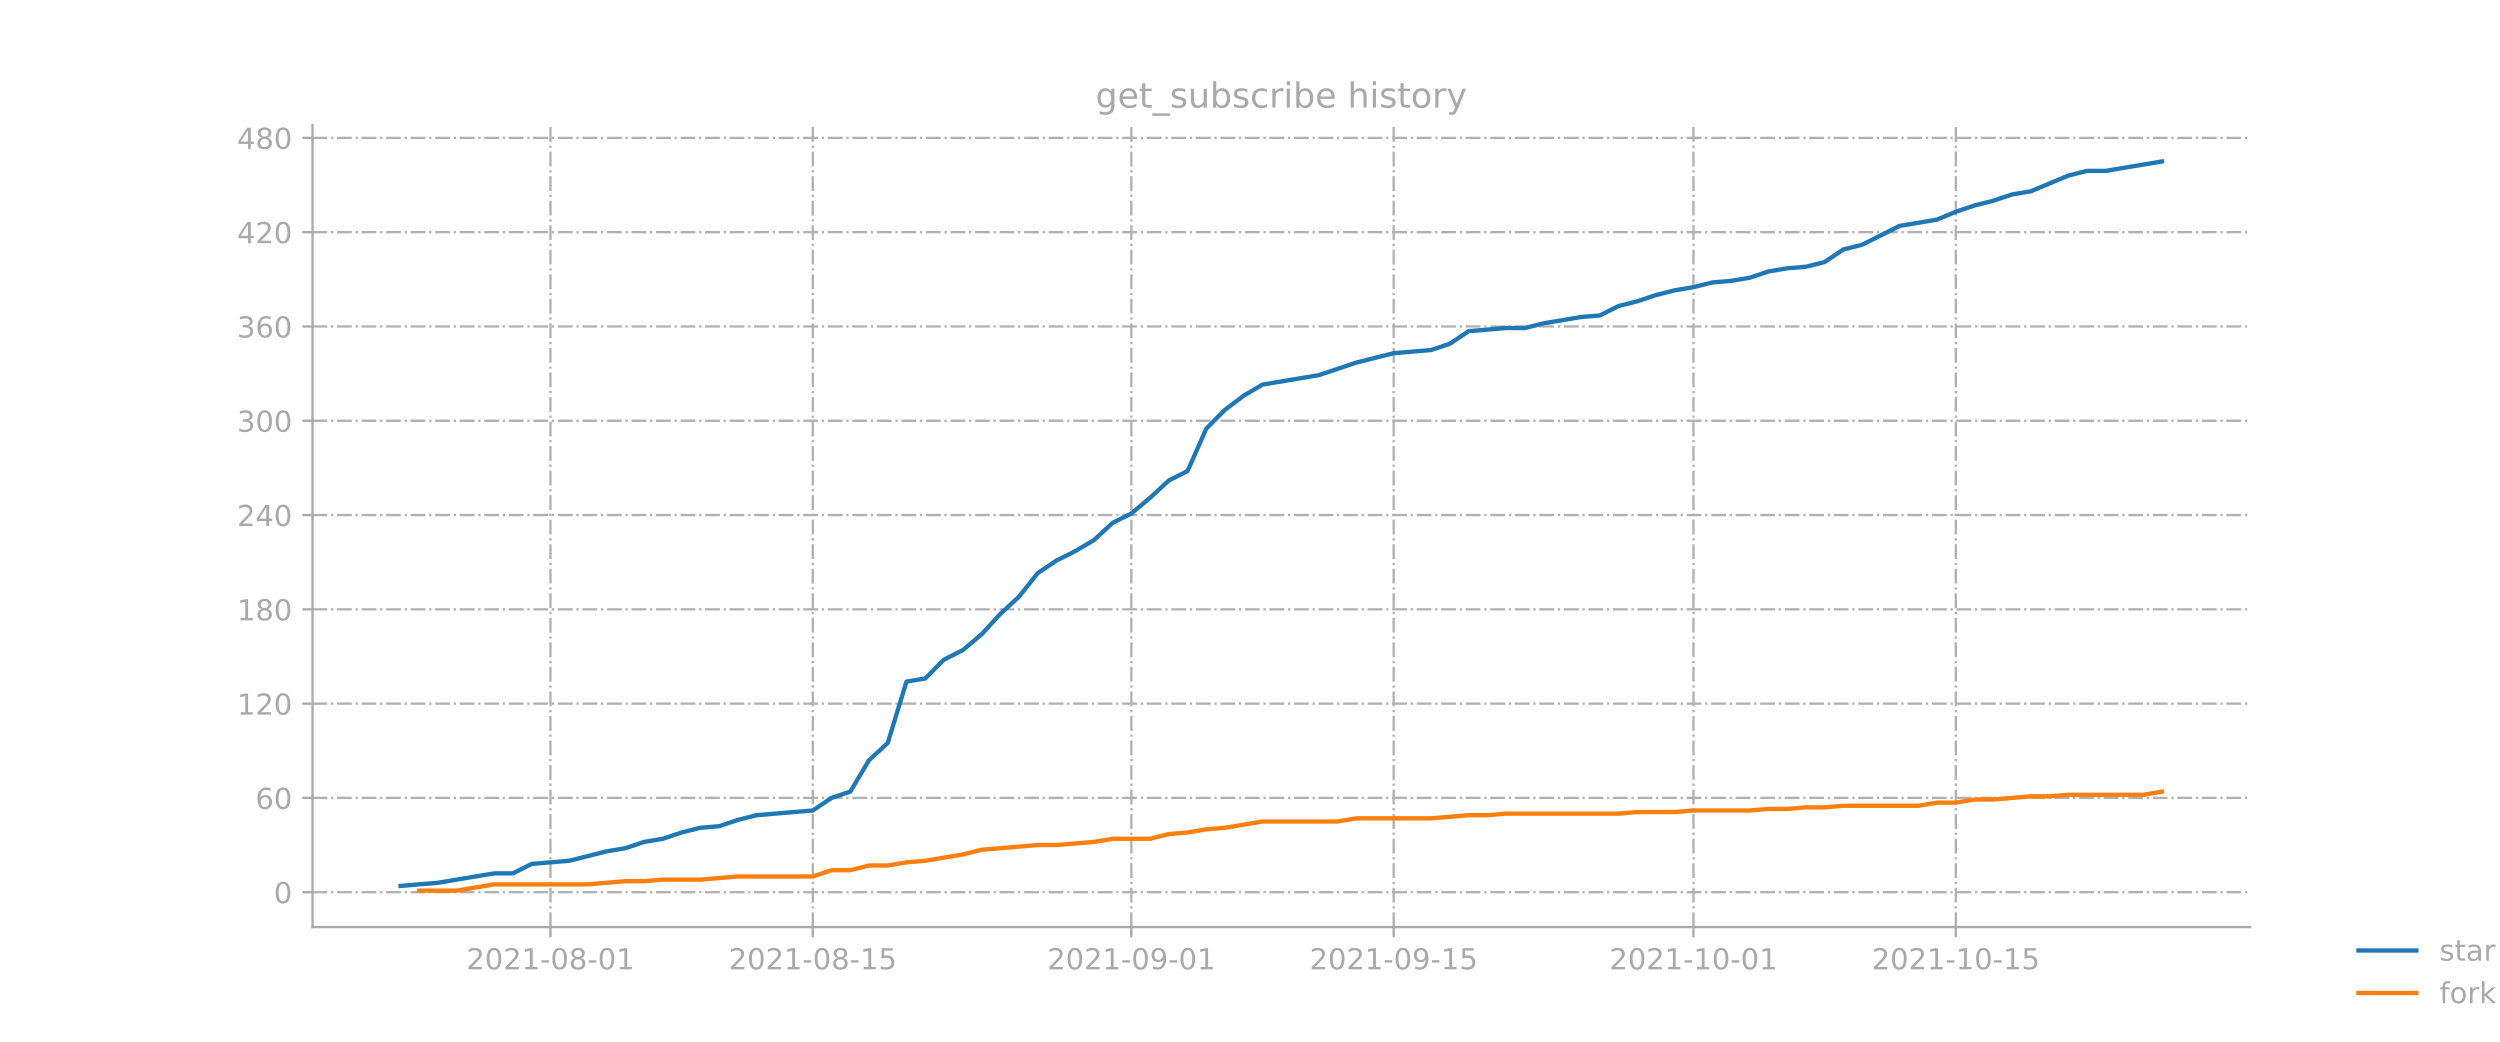
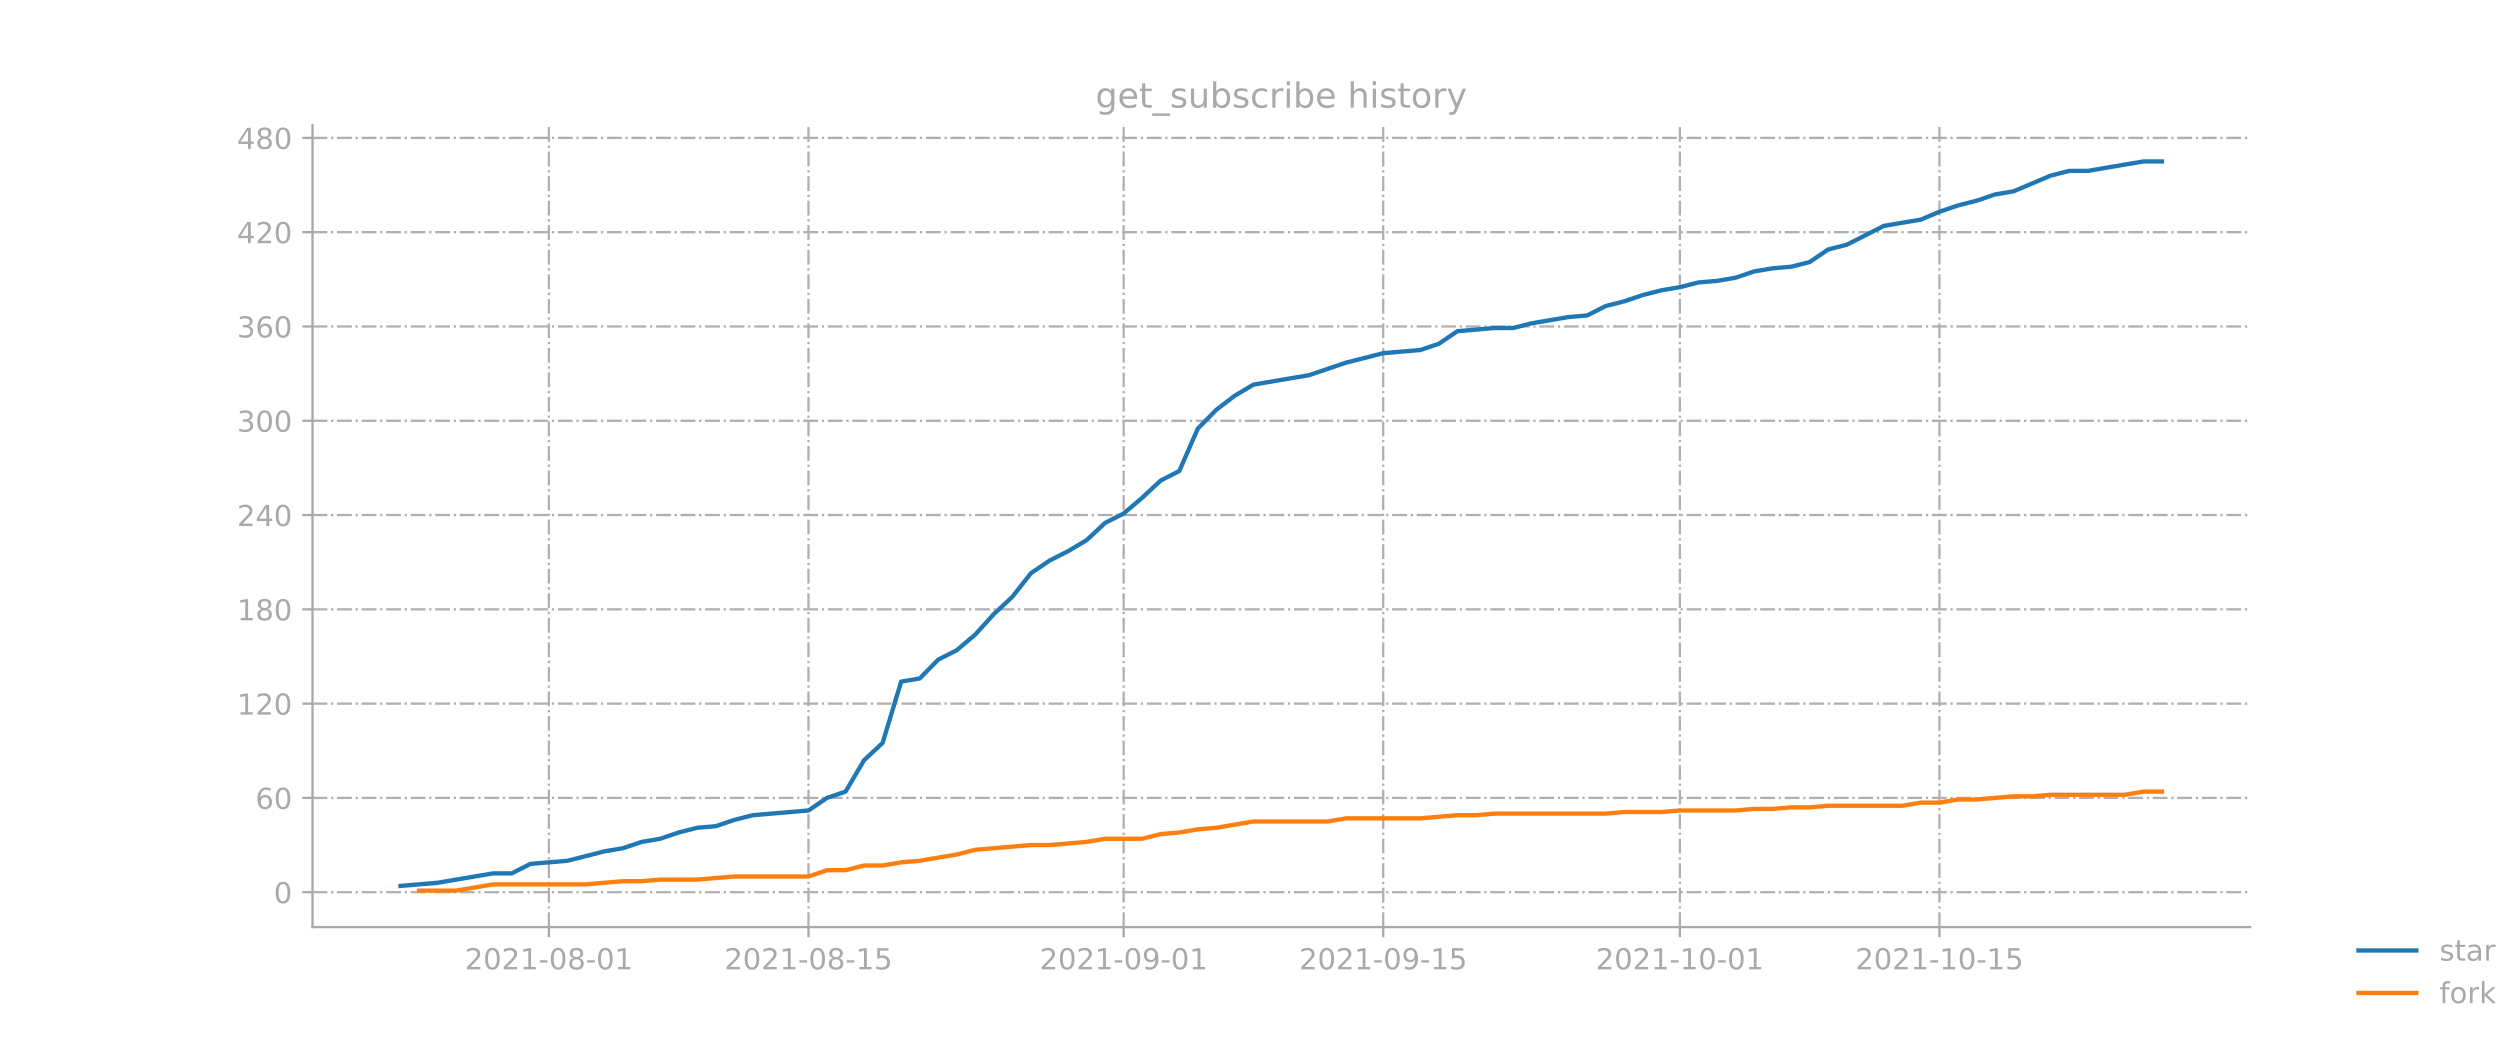
<svg xmlns="http://www.w3.org/2000/svg" xmlns:xlink="http://www.w3.org/1999/xlink" height="360pt" version="1.1" viewBox="0 0 864 360" width="864pt">
  <defs>
    <style type="text/css">*{stroke-linecap:butt;stroke-linejoin:round;}</style>
  </defs>
  <g id="figure_1">
    <g id="patch_1">
      <path d="M 0 360  L 864 360  L 864 0  L 0 0  z " style="fill:none;opacity:0;" />
    </g>
    <g id="axes_1">
      <g id="patch_2">
        <path d="M 108 320.4  L 777.6 320.4  L 777.6 43.2  L 108 43.2  z " style="fill:none;opacity:0;" />
      </g>
      <g id="matplotlib.axis_1">
        <g id="xtick_1">
          <g id="line2d_1">
-             <path clip-path="url(#pd3d4e3a09e)" d="M 190.243 320.4  L 190.243 43.2  " style="fill:none;stroke:#b0b0b0;stroke-dasharray:5.12,1.28,0.8,1.28;stroke-dashoffset:0;stroke-width:0.8;" />
+             <path clip-path="url(#p519773e70b)" d="M 189.698 320.4  L 189.698 43.2  " style="fill:none;stroke:#b0b0b0;stroke-dasharray:5.12,1.28,0.8,1.28;stroke-dashoffset:0;stroke-width:0.8;" />
          </g>
          <g id="line2d_2">
            <defs>
-               <path d="M 0 0  L 0 3.5  " id="mcad0f37be1" style="stroke:#a9a9a9;stroke-width:0.8;" />
+               <path d="M 0 0  L 0 3.5  " id="m5291ba238f" style="stroke:#a9a9a9;stroke-width:0.8;" />
            </defs>
            <g>
-               <use style="fill:#a9a9a9;stroke:#a9a9a9;stroke-width:0.8;" x="190.243" xlink:href="#mcad0f37be1" y="320.4" />
+               <use style="fill:#a9a9a9;stroke:#a9a9a9;stroke-width:0.8;" x="189.698" xlink:href="#m5291ba238f" y="320.4" />
            </g>
          </g>
          <g id="text_1">
-             <g style="fill:#a9a9a9;" transform="translate(161.1851 334.9984)scale(0.1 -0.1)">
+             <g style="fill:#a9a9a9;" transform="translate(160.6398 334.9984)scale(0.1 -0.1)">
              <defs>
                <path d="M 1228 531  L 3431 531  L 3431 0  L 469 0  L 469 531  Q 828 903 1448 1529  Q 2069 2156 2228 2338  Q 2531 2678 2651 2914  Q 2772 3150 2772 3378  Q 2772 3750 2511 3984  Q 2250 4219 1831 4219  Q 1534 4219 1204 4116  Q 875 4013 500 3803  L 500 4441  Q 881 4594 1212 4672  Q 1544 4750 1819 4750  Q 2544 4750 2975 4387  Q 3406 4025 3406 3419  Q 3406 3131 3298 2873  Q 3191 2616 2906 2266  Q 2828 2175 2409 1742  Q 1991 1309 1228 531  z " id="DejaVuSans-32" transform="scale(0.015625)" />
                <path d="M 2034 4250  Q 1547 4250 1301 3770  Q 1056 3291 1056 2328  Q 1056 1369 1301 889  Q 1547 409 2034 409  Q 2525 409 2770 889  Q 3016 1369 3016 2328  Q 3016 3291 2770 3770  Q 2525 4250 2034 4250  z M 2034 4750  Q 2819 4750 3233 4129  Q 3647 3509 3647 2328  Q 3647 1150 3233 529  Q 2819 -91 2034 -91  Q 1250 -91 836 529  Q 422 1150 422 2328  Q 422 3509 836 4129  Q 1250 4750 2034 4750  z " id="DejaVuSans-30" transform="scale(0.015625)" />
                <path d="M 794 531  L 1825 531  L 1825 4091  L 703 3866  L 703 4441  L 1819 4666  L 2450 4666  L 2450 531  L 3481 531  L 3481 0  L 794 0  L 794 531  z " id="DejaVuSans-31" transform="scale(0.015625)" />
                <path d="M 313 2009  L 1997 2009  L 1997 1497  L 313 1497  L 313 2009  z " id="DejaVuSans-2d" transform="scale(0.015625)" />
                <path d="M 2034 2216  Q 1584 2216 1326 1975  Q 1069 1734 1069 1313  Q 1069 891 1326 650  Q 1584 409 2034 409  Q 2484 409 2743 651  Q 3003 894 3003 1313  Q 3003 1734 2745 1975  Q 2488 2216 2034 2216  z M 1403 2484  Q 997 2584 770 2862  Q 544 3141 544 3541  Q 544 4100 942 4425  Q 1341 4750 2034 4750  Q 2731 4750 3128 4425  Q 3525 4100 3525 3541  Q 3525 3141 3298 2862  Q 3072 2584 2669 2484  Q 3125 2378 3379 2068  Q 3634 1759 3634 1313  Q 3634 634 3220 271  Q 2806 -91 2034 -91  Q 1263 -91 848 271  Q 434 634 434 1313  Q 434 1759 690 2068  Q 947 2378 1403 2484  z M 1172 3481  Q 1172 3119 1398 2916  Q 1625 2713 2034 2713  Q 2441 2713 2670 2916  Q 2900 3119 2900 3481  Q 2900 3844 2670 4047  Q 2441 4250 2034 4250  Q 1625 4250 1398 4047  Q 1172 3844 1172 3481  z " id="DejaVuSans-38" transform="scale(0.015625)" />
              </defs>
              <use xlink:href="#DejaVuSans-32" />
              <use x="63.623" xlink:href="#DejaVuSans-30" />
              <use x="127.246" xlink:href="#DejaVuSans-32" />
              <use x="190.869" xlink:href="#DejaVuSans-31" />
              <use x="254.492" xlink:href="#DejaVuSans-2d" />
              <use x="290.576" xlink:href="#DejaVuSans-30" />
              <use x="354.199" xlink:href="#DejaVuSans-38" />
              <use x="417.822" xlink:href="#DejaVuSans-2d" />
              <use x="453.906" xlink:href="#DejaVuSans-30" />
              <use x="517.529" xlink:href="#DejaVuSans-31" />
            </g>
          </g>
        </g>
        <g id="xtick_2">
          <g id="line2d_3">
-             <path clip-path="url(#pd3d4e3a09e)" d="M 280.904 320.4  L 280.904 43.2  " style="fill:none;stroke:#b0b0b0;stroke-dasharray:5.12,1.28,0.8,1.28;stroke-dashoffset:0;stroke-width:0.8;" />
+             <path clip-path="url(#p519773e70b)" d="M 279.405 320.4  L 279.405 43.2  " style="fill:none;stroke:#b0b0b0;stroke-dasharray:5.12,1.28,0.8,1.28;stroke-dashoffset:0;stroke-width:0.8;" />
          </g>
          <g id="line2d_4">
            <g>
-               <use style="fill:#a9a9a9;stroke:#a9a9a9;stroke-width:0.8;" x="280.904" xlink:href="#mcad0f37be1" y="320.4" />
+               <use style="fill:#a9a9a9;stroke:#a9a9a9;stroke-width:0.8;" x="279.405" xlink:href="#m5291ba238f" y="320.4" />
            </g>
          </g>
          <g id="text_2">
-             <g style="fill:#a9a9a9;" transform="translate(251.8466 334.9984)scale(0.1 -0.1)">
+             <g style="fill:#a9a9a9;" transform="translate(250.347 334.9984)scale(0.1 -0.1)">
              <defs>
                <path d="M 691 4666  L 3169 4666  L 3169 4134  L 1269 4134  L 1269 2991  Q 1406 3038 1543 3061  Q 1681 3084 1819 3084  Q 2600 3084 3056 2656  Q 3513 2228 3513 1497  Q 3513 744 3044 326  Q 2575 -91 1722 -91  Q 1428 -91 1123 -41  Q 819 9 494 109  L 494 744  Q 775 591 1075 516  Q 1375 441 1709 441  Q 2250 441 2565 725  Q 2881 1009 2881 1497  Q 2881 1984 2565 2268  Q 2250 2553 1709 2553  Q 1456 2553 1204 2497  Q 953 2441 691 2322  L 691 4666  z " id="DejaVuSans-35" transform="scale(0.015625)" />
              </defs>
              <use xlink:href="#DejaVuSans-32" />
              <use x="63.623" xlink:href="#DejaVuSans-30" />
              <use x="127.246" xlink:href="#DejaVuSans-32" />
              <use x="190.869" xlink:href="#DejaVuSans-31" />
              <use x="254.492" xlink:href="#DejaVuSans-2d" />
              <use x="290.576" xlink:href="#DejaVuSans-30" />
              <use x="354.199" xlink:href="#DejaVuSans-38" />
              <use x="417.822" xlink:href="#DejaVuSans-2d" />
              <use x="453.906" xlink:href="#DejaVuSans-31" />
              <use x="517.529" xlink:href="#DejaVuSans-35" />
            </g>
          </g>
        </g>
        <g id="xtick_3">
          <g id="line2d_5">
-             <path clip-path="url(#pd3d4e3a09e)" d="M 390.993 320.4  L 390.993 43.2  " style="fill:none;stroke:#b0b0b0;stroke-dasharray:5.12,1.28,0.8,1.28;stroke-dashoffset:0;stroke-width:0.8;" />
+             <path clip-path="url(#p519773e70b)" d="M 388.335 320.4  L 388.335 43.2  " style="fill:none;stroke:#b0b0b0;stroke-dasharray:5.12,1.28,0.8,1.28;stroke-dashoffset:0;stroke-width:0.8;" />
          </g>
          <g id="line2d_6">
            <g>
-               <use style="fill:#a9a9a9;stroke:#a9a9a9;stroke-width:0.8;" x="390.993" xlink:href="#mcad0f37be1" y="320.4" />
+               <use style="fill:#a9a9a9;stroke:#a9a9a9;stroke-width:0.8;" x="388.335" xlink:href="#m5291ba238f" y="320.4" />
            </g>
          </g>
          <g id="text_3">
-             <g style="fill:#a9a9a9;" transform="translate(361.9356 334.9984)scale(0.1 -0.1)">
+             <g style="fill:#a9a9a9;" transform="translate(359.2771 334.9984)scale(0.1 -0.1)">
              <defs>
                <path d="M 703 97  L 703 672  Q 941 559 1184 500  Q 1428 441 1663 441  Q 2288 441 2617 861  Q 2947 1281 2994 2138  Q 2813 1869 2534 1725  Q 2256 1581 1919 1581  Q 1219 1581 811 2004  Q 403 2428 403 3163  Q 403 3881 828 4315  Q 1253 4750 1959 4750  Q 2769 4750 3195 4129  Q 3622 3509 3622 2328  Q 3622 1225 3098 567  Q 2575 -91 1691 -91  Q 1453 -91 1209 -44  Q 966 3 703 97  z M 1959 2075  Q 2384 2075 2632 2365  Q 2881 2656 2881 3163  Q 2881 3666 2632 3958  Q 2384 4250 1959 4250  Q 1534 4250 1286 3958  Q 1038 3666 1038 3163  Q 1038 2656 1286 2365  Q 1534 2075 1959 2075  z " id="DejaVuSans-39" transform="scale(0.015625)" />
              </defs>
              <use xlink:href="#DejaVuSans-32" />
              <use x="63.623" xlink:href="#DejaVuSans-30" />
              <use x="127.246" xlink:href="#DejaVuSans-32" />
              <use x="190.869" xlink:href="#DejaVuSans-31" />
              <use x="254.492" xlink:href="#DejaVuSans-2d" />
              <use x="290.576" xlink:href="#DejaVuSans-30" />
              <use x="354.199" xlink:href="#DejaVuSans-39" />
              <use x="417.822" xlink:href="#DejaVuSans-2d" />
              <use x="453.906" xlink:href="#DejaVuSans-30" />
              <use x="517.529" xlink:href="#DejaVuSans-31" />
            </g>
          </g>
        </g>
        <g id="xtick_4">
          <g id="line2d_7">
-             <path clip-path="url(#pd3d4e3a09e)" d="M 481.655 320.4  L 481.655 43.2  " style="fill:none;stroke:#b0b0b0;stroke-dasharray:5.12,1.28,0.8,1.28;stroke-dashoffset:0;stroke-width:0.8;" />
+             <path clip-path="url(#p519773e70b)" d="M 478.042 320.4  L 478.042 43.2  " style="fill:none;stroke:#b0b0b0;stroke-dasharray:5.12,1.28,0.8,1.28;stroke-dashoffset:0;stroke-width:0.8;" />
          </g>
          <g id="line2d_8">
            <g>
-               <use style="fill:#a9a9a9;stroke:#a9a9a9;stroke-width:0.8;" x="481.655" xlink:href="#mcad0f37be1" y="320.4" />
+               <use style="fill:#a9a9a9;stroke:#a9a9a9;stroke-width:0.8;" x="478.042" xlink:href="#m5291ba238f" y="320.4" />
            </g>
          </g>
          <g id="text_4">
-             <g style="fill:#a9a9a9;" transform="translate(452.5971 334.9984)scale(0.1 -0.1)">
+             <g style="fill:#a9a9a9;" transform="translate(448.9843 334.9984)scale(0.1 -0.1)">
              <use xlink:href="#DejaVuSans-32" />
              <use x="63.623" xlink:href="#DejaVuSans-30" />
              <use x="127.246" xlink:href="#DejaVuSans-32" />
              <use x="190.869" xlink:href="#DejaVuSans-31" />
              <use x="254.492" xlink:href="#DejaVuSans-2d" />
              <use x="290.576" xlink:href="#DejaVuSans-30" />
              <use x="354.199" xlink:href="#DejaVuSans-39" />
              <use x="417.822" xlink:href="#DejaVuSans-2d" />
              <use x="453.906" xlink:href="#DejaVuSans-31" />
              <use x="517.529" xlink:href="#DejaVuSans-35" />
            </g>
          </g>
        </g>
        <g id="xtick_5">
          <g id="line2d_9">
-             <path clip-path="url(#pd3d4e3a09e)" d="M 585.268 320.4  L 585.268 43.2  " style="fill:none;stroke:#b0b0b0;stroke-dasharray:5.12,1.28,0.8,1.28;stroke-dashoffset:0;stroke-width:0.8;" />
+             <path clip-path="url(#p519773e70b)" d="M 580.565 320.4  L 580.565 43.2  " style="fill:none;stroke:#b0b0b0;stroke-dasharray:5.12,1.28,0.8,1.28;stroke-dashoffset:0;stroke-width:0.8;" />
          </g>
          <g id="line2d_10">
            <g>
-               <use style="fill:#a9a9a9;stroke:#a9a9a9;stroke-width:0.8;" x="585.268" xlink:href="#mcad0f37be1" y="320.4" />
+               <use style="fill:#a9a9a9;stroke:#a9a9a9;stroke-width:0.8;" x="580.565" xlink:href="#m5291ba238f" y="320.4" />
            </g>
          </g>
          <g id="text_5">
-             <g style="fill:#a9a9a9;" transform="translate(556.2103 334.9984)scale(0.1 -0.1)">
+             <g style="fill:#a9a9a9;" transform="translate(551.5068 334.9984)scale(0.1 -0.1)">
              <use xlink:href="#DejaVuSans-32" />
              <use x="63.623" xlink:href="#DejaVuSans-30" />
              <use x="127.246" xlink:href="#DejaVuSans-32" />
              <use x="190.869" xlink:href="#DejaVuSans-31" />
              <use x="254.492" xlink:href="#DejaVuSans-2d" />
              <use x="290.576" xlink:href="#DejaVuSans-31" />
              <use x="354.199" xlink:href="#DejaVuSans-30" />
              <use x="417.822" xlink:href="#DejaVuSans-2d" />
              <use x="453.906" xlink:href="#DejaVuSans-30" />
              <use x="517.529" xlink:href="#DejaVuSans-31" />
            </g>
          </g>
        </g>
        <g id="xtick_6">
          <g id="line2d_11">
-             <path clip-path="url(#pd3d4e3a09e)" d="M 675.93 320.4  L 675.93 43.2  " style="fill:none;stroke:#b0b0b0;stroke-dasharray:5.12,1.28,0.8,1.28;stroke-dashoffset:0;stroke-width:0.8;" />
+             <path clip-path="url(#p519773e70b)" d="M 670.272 320.4  L 670.272 43.2  " style="fill:none;stroke:#b0b0b0;stroke-dasharray:5.12,1.28,0.8,1.28;stroke-dashoffset:0;stroke-width:0.8;" />
          </g>
          <g id="line2d_12">
            <g>
-               <use style="fill:#a9a9a9;stroke:#a9a9a9;stroke-width:0.8;" x="675.93" xlink:href="#mcad0f37be1" y="320.4" />
+               <use style="fill:#a9a9a9;stroke:#a9a9a9;stroke-width:0.8;" x="670.272" xlink:href="#m5291ba238f" y="320.4" />
            </g>
          </g>
          <g id="text_6">
-             <g style="fill:#a9a9a9;" transform="translate(646.8718 334.9984)scale(0.1 -0.1)">
+             <g style="fill:#a9a9a9;" transform="translate(641.214 334.9984)scale(0.1 -0.1)">
              <use xlink:href="#DejaVuSans-32" />
              <use x="63.623" xlink:href="#DejaVuSans-30" />
              <use x="127.246" xlink:href="#DejaVuSans-32" />
              <use x="190.869" xlink:href="#DejaVuSans-31" />
              <use x="254.492" xlink:href="#DejaVuSans-2d" />
              <use x="290.576" xlink:href="#DejaVuSans-31" />
              <use x="354.199" xlink:href="#DejaVuSans-30" />
              <use x="417.822" xlink:href="#DejaVuSans-2d" />
              <use x="453.906" xlink:href="#DejaVuSans-31" />
              <use x="517.529" xlink:href="#DejaVuSans-35" />
            </g>
          </g>
        </g>
      </g>
      <g id="matplotlib.axis_2">
        <g id="ytick_1">
          <g id="line2d_13">
-             <path clip-path="url(#pd3d4e3a09e)" d="M 108 308.343  L 777.6 308.343  " style="fill:none;stroke:#b0b0b0;stroke-dasharray:5.12,1.28,0.8,1.28;stroke-dashoffset:0;stroke-width:0.8;" />
+             <path clip-path="url(#p519773e70b)" d="M 108 308.343  L 777.6 308.343  " style="fill:none;stroke:#b0b0b0;stroke-dasharray:5.12,1.28,0.8,1.28;stroke-dashoffset:0;stroke-width:0.8;" />
          </g>
          <g id="line2d_14">
            <defs>
-               <path d="M 0 0  L -3.5 0  " id="m067bccc867" style="stroke:#a9a9a9;stroke-width:0.8;" />
+               <path d="M 0 0  L -3.5 0  " id="m6df38bb32d" style="stroke:#a9a9a9;stroke-width:0.8;" />
            </defs>
            <g>
-               <use style="fill:#a9a9a9;stroke:#a9a9a9;stroke-width:0.8;" x="108" xlink:href="#m067bccc867" y="308.343" />
+               <use style="fill:#a9a9a9;stroke:#a9a9a9;stroke-width:0.8;" x="108" xlink:href="#m6df38bb32d" y="308.343" />
            </g>
          </g>
          <g id="text_7">
            <g style="fill:#a9a9a9;" transform="translate(94.6375 312.1423)scale(0.1 -0.1)">
              <use xlink:href="#DejaVuSans-30" />
            </g>
          </g>
        </g>
        <g id="ytick_2">
          <g id="line2d_15">
-             <path clip-path="url(#pd3d4e3a09e)" d="M 108 275.757  L 777.6 275.757  " style="fill:none;stroke:#b0b0b0;stroke-dasharray:5.12,1.28,0.8,1.28;stroke-dashoffset:0;stroke-width:0.8;" />
+             <path clip-path="url(#p519773e70b)" d="M 108 275.757  L 777.6 275.757  " style="fill:none;stroke:#b0b0b0;stroke-dasharray:5.12,1.28,0.8,1.28;stroke-dashoffset:0;stroke-width:0.8;" />
          </g>
          <g id="line2d_16">
            <g>
-               <use style="fill:#a9a9a9;stroke:#a9a9a9;stroke-width:0.8;" x="108" xlink:href="#m067bccc867" y="275.757" />
+               <use style="fill:#a9a9a9;stroke:#a9a9a9;stroke-width:0.8;" x="108" xlink:href="#m6df38bb32d" y="275.757" />
            </g>
          </g>
          <g id="text_8">
            <g style="fill:#a9a9a9;" transform="translate(88.275 279.5561)scale(0.1 -0.1)">
              <defs>
                <path d="M 2113 2584  Q 1688 2584 1439 2293  Q 1191 2003 1191 1497  Q 1191 994 1439 701  Q 1688 409 2113 409  Q 2538 409 2786 701  Q 3034 994 3034 1497  Q 3034 2003 2786 2293  Q 2538 2584 2113 2584  z M 3366 4563  L 3366 3988  Q 3128 4100 2886 4159  Q 2644 4219 2406 4219  Q 1781 4219 1451 3797  Q 1122 3375 1075 2522  Q 1259 2794 1537 2939  Q 1816 3084 2150 3084  Q 2853 3084 3261 2657  Q 3669 2231 3669 1497  Q 3669 778 3244 343  Q 2819 -91 2113 -91  Q 1303 -91 875 529  Q 447 1150 447 2328  Q 447 3434 972 4092  Q 1497 4750 2381 4750  Q 2619 4750 2861 4703  Q 3103 4656 3366 4563  z " id="DejaVuSans-36" transform="scale(0.015625)" />
              </defs>
              <use xlink:href="#DejaVuSans-36" />
              <use x="63.623" xlink:href="#DejaVuSans-30" />
            </g>
          </g>
        </g>
        <g id="ytick_3">
          <g id="line2d_17">
-             <path clip-path="url(#pd3d4e3a09e)" d="M 108 243.171  L 777.6 243.171  " style="fill:none;stroke:#b0b0b0;stroke-dasharray:5.12,1.28,0.8,1.28;stroke-dashoffset:0;stroke-width:0.8;" />
+             <path clip-path="url(#p519773e70b)" d="M 108 243.171  L 777.6 243.171  " style="fill:none;stroke:#b0b0b0;stroke-dasharray:5.12,1.28,0.8,1.28;stroke-dashoffset:0;stroke-width:0.8;" />
          </g>
          <g id="line2d_18">
            <g>
-               <use style="fill:#a9a9a9;stroke:#a9a9a9;stroke-width:0.8;" x="108" xlink:href="#m067bccc867" y="243.171" />
+               <use style="fill:#a9a9a9;stroke:#a9a9a9;stroke-width:0.8;" x="108" xlink:href="#m6df38bb32d" y="243.171" />
            </g>
          </g>
          <g id="text_9">
            <g style="fill:#a9a9a9;" transform="translate(81.9125 246.9699)scale(0.1 -0.1)">
              <use xlink:href="#DejaVuSans-31" />
              <use x="63.623" xlink:href="#DejaVuSans-32" />
              <use x="127.246" xlink:href="#DejaVuSans-30" />
            </g>
          </g>
        </g>
        <g id="ytick_4">
          <g id="line2d_19">
-             <path clip-path="url(#pd3d4e3a09e)" d="M 108 210.584  L 777.6 210.584  " style="fill:none;stroke:#b0b0b0;stroke-dasharray:5.12,1.28,0.8,1.28;stroke-dashoffset:0;stroke-width:0.8;" />
+             <path clip-path="url(#p519773e70b)" d="M 108 210.584  L 777.6 210.584  " style="fill:none;stroke:#b0b0b0;stroke-dasharray:5.12,1.28,0.8,1.28;stroke-dashoffset:0;stroke-width:0.8;" />
          </g>
          <g id="line2d_20">
            <g>
-               <use style="fill:#a9a9a9;stroke:#a9a9a9;stroke-width:0.8;" x="108" xlink:href="#m067bccc867" y="210.584" />
+               <use style="fill:#a9a9a9;stroke:#a9a9a9;stroke-width:0.8;" x="108" xlink:href="#m6df38bb32d" y="210.584" />
            </g>
          </g>
          <g id="text_10">
            <g style="fill:#a9a9a9;" transform="translate(81.9125 214.3837)scale(0.1 -0.1)">
              <use xlink:href="#DejaVuSans-31" />
              <use x="63.623" xlink:href="#DejaVuSans-38" />
              <use x="127.246" xlink:href="#DejaVuSans-30" />
            </g>
          </g>
        </g>
        <g id="ytick_5">
          <g id="line2d_21">
-             <path clip-path="url(#pd3d4e3a09e)" d="M 108 177.998  L 777.6 177.998  " style="fill:none;stroke:#b0b0b0;stroke-dasharray:5.12,1.28,0.8,1.28;stroke-dashoffset:0;stroke-width:0.8;" />
+             <path clip-path="url(#p519773e70b)" d="M 108 177.998  L 777.6 177.998  " style="fill:none;stroke:#b0b0b0;stroke-dasharray:5.12,1.28,0.8,1.28;stroke-dashoffset:0;stroke-width:0.8;" />
          </g>
          <g id="line2d_22">
            <g>
-               <use style="fill:#a9a9a9;stroke:#a9a9a9;stroke-width:0.8;" x="108" xlink:href="#m067bccc867" y="177.998" />
+               <use style="fill:#a9a9a9;stroke:#a9a9a9;stroke-width:0.8;" x="108" xlink:href="#m6df38bb32d" y="177.998" />
            </g>
          </g>
          <g id="text_11">
            <g style="fill:#a9a9a9;" transform="translate(81.9125 181.7975)scale(0.1 -0.1)">
              <defs>
                <path d="M 2419 4116  L 825 1625  L 2419 1625  L 2419 4116  z M 2253 4666  L 3047 4666  L 3047 1625  L 3713 1625  L 3713 1100  L 3047 1100  L 3047 0  L 2419 0  L 2419 1100  L 313 1100  L 313 1709  L 2253 4666  z " id="DejaVuSans-34" transform="scale(0.015625)" />
              </defs>
              <use xlink:href="#DejaVuSans-32" />
              <use x="63.623" xlink:href="#DejaVuSans-34" />
              <use x="127.246" xlink:href="#DejaVuSans-30" />
            </g>
          </g>
        </g>
        <g id="ytick_6">
          <g id="line2d_23">
-             <path clip-path="url(#pd3d4e3a09e)" d="M 108 145.412  L 777.6 145.412  " style="fill:none;stroke:#b0b0b0;stroke-dasharray:5.12,1.28,0.8,1.28;stroke-dashoffset:0;stroke-width:0.8;" />
+             <path clip-path="url(#p519773e70b)" d="M 108 145.412  L 777.6 145.412  " style="fill:none;stroke:#b0b0b0;stroke-dasharray:5.12,1.28,0.8,1.28;stroke-dashoffset:0;stroke-width:0.8;" />
          </g>
          <g id="line2d_24">
            <g>
-               <use style="fill:#a9a9a9;stroke:#a9a9a9;stroke-width:0.8;" x="108" xlink:href="#m067bccc867" y="145.412" />
+               <use style="fill:#a9a9a9;stroke:#a9a9a9;stroke-width:0.8;" x="108" xlink:href="#m6df38bb32d" y="145.412" />
            </g>
          </g>
          <g id="text_12">
            <g style="fill:#a9a9a9;" transform="translate(81.9125 149.2113)scale(0.1 -0.1)">
              <defs>
                <path d="M 2597 2516  Q 3050 2419 3304 2112  Q 3559 1806 3559 1356  Q 3559 666 3084 287  Q 2609 -91 1734 -91  Q 1441 -91 1130 -33  Q 819 25 488 141  L 488 750  Q 750 597 1062 519  Q 1375 441 1716 441  Q 2309 441 2620 675  Q 2931 909 2931 1356  Q 2931 1769 2642 2001  Q 2353 2234 1838 2234  L 1294 2234  L 1294 2753  L 1863 2753  Q 2328 2753 2575 2939  Q 2822 3125 2822 3475  Q 2822 3834 2567 4026  Q 2313 4219 1838 4219  Q 1578 4219 1281 4162  Q 984 4106 628 3988  L 628 4550  Q 988 4650 1302 4700  Q 1616 4750 1894 4750  Q 2613 4750 3031 4423  Q 3450 4097 3450 3541  Q 3450 3153 3228 2886  Q 3006 2619 2597 2516  z " id="DejaVuSans-33" transform="scale(0.015625)" />
              </defs>
              <use xlink:href="#DejaVuSans-33" />
              <use x="63.623" xlink:href="#DejaVuSans-30" />
              <use x="127.246" xlink:href="#DejaVuSans-30" />
            </g>
          </g>
        </g>
        <g id="ytick_7">
          <g id="line2d_25">
-             <path clip-path="url(#pd3d4e3a09e)" d="M 108 112.826  L 777.6 112.826  " style="fill:none;stroke:#b0b0b0;stroke-dasharray:5.12,1.28,0.8,1.28;stroke-dashoffset:0;stroke-width:0.8;" />
+             <path clip-path="url(#p519773e70b)" d="M 108 112.826  L 777.6 112.826  " style="fill:none;stroke:#b0b0b0;stroke-dasharray:5.12,1.28,0.8,1.28;stroke-dashoffset:0;stroke-width:0.8;" />
          </g>
          <g id="line2d_26">
            <g>
-               <use style="fill:#a9a9a9;stroke:#a9a9a9;stroke-width:0.8;" x="108" xlink:href="#m067bccc867" y="112.826" />
+               <use style="fill:#a9a9a9;stroke:#a9a9a9;stroke-width:0.8;" x="108" xlink:href="#m6df38bb32d" y="112.826" />
            </g>
          </g>
          <g id="text_13">
            <g style="fill:#a9a9a9;" transform="translate(81.9125 116.6251)scale(0.1 -0.1)">
              <use xlink:href="#DejaVuSans-33" />
              <use x="63.623" xlink:href="#DejaVuSans-36" />
              <use x="127.246" xlink:href="#DejaVuSans-30" />
            </g>
          </g>
        </g>
        <g id="ytick_8">
          <g id="line2d_27">
-             <path clip-path="url(#pd3d4e3a09e)" d="M 108 80.24  L 777.6 80.24  " style="fill:none;stroke:#b0b0b0;stroke-dasharray:5.12,1.28,0.8,1.28;stroke-dashoffset:0;stroke-width:0.8;" />
+             <path clip-path="url(#p519773e70b)" d="M 108 80.24  L 777.6 80.24  " style="fill:none;stroke:#b0b0b0;stroke-dasharray:5.12,1.28,0.8,1.28;stroke-dashoffset:0;stroke-width:0.8;" />
          </g>
          <g id="line2d_28">
            <g>
-               <use style="fill:#a9a9a9;stroke:#a9a9a9;stroke-width:0.8;" x="108" xlink:href="#m067bccc867" y="80.24" />
+               <use style="fill:#a9a9a9;stroke:#a9a9a9;stroke-width:0.8;" x="108" xlink:href="#m6df38bb32d" y="80.24" />
            </g>
          </g>
          <g id="text_14">
            <g style="fill:#a9a9a9;" transform="translate(81.9125 84.03887)scale(0.1 -0.1)">
              <use xlink:href="#DejaVuSans-34" />
              <use x="63.623" xlink:href="#DejaVuSans-32" />
              <use x="127.246" xlink:href="#DejaVuSans-30" />
            </g>
          </g>
        </g>
        <g id="ytick_9">
          <g id="line2d_29">
-             <path clip-path="url(#pd3d4e3a09e)" d="M 108 47.653  L 777.6 47.653  " style="fill:none;stroke:#b0b0b0;stroke-dasharray:5.12,1.28,0.8,1.28;stroke-dashoffset:0;stroke-width:0.8;" />
+             <path clip-path="url(#p519773e70b)" d="M 108 47.653  L 777.6 47.653  " style="fill:none;stroke:#b0b0b0;stroke-dasharray:5.12,1.28,0.8,1.28;stroke-dashoffset:0;stroke-width:0.8;" />
          </g>
          <g id="line2d_30">
            <g>
-               <use style="fill:#a9a9a9;stroke:#a9a9a9;stroke-width:0.8;" x="108" xlink:href="#m067bccc867" y="47.653" />
+               <use style="fill:#a9a9a9;stroke:#a9a9a9;stroke-width:0.8;" x="108" xlink:href="#m6df38bb32d" y="47.653" />
            </g>
          </g>
          <g id="text_15">
            <g style="fill:#a9a9a9;" transform="translate(81.9125 51.45267)scale(0.1 -0.1)">
              <use xlink:href="#DejaVuSans-34" />
              <use x="63.623" xlink:href="#DejaVuSans-38" />
              <use x="127.246" xlink:href="#DejaVuSans-30" />
            </g>
          </g>
        </g>
      </g>
      <g id="line2d_31">
-         <path clip-path="url(#pd3d4e3a09e)" d="M 138.436 306.171  L 144.912 305.628  L 151.388 305.084  L 157.864 303.998  L 164.34 302.912  L 170.815 301.826  L 177.291 301.826  L 183.767 298.567  L 190.243 298.024  L 196.719 297.481  L 203.195 295.852  L 209.67 294.222  L 216.146 293.136  L 222.622 290.964  L 229.098 289.878  L 235.574 287.705  L 242.05 286.076  L 248.525 285.533  L 255.001 283.36  L 261.477 281.731  L 267.953 281.188  L 274.429 280.645  L 280.904 280.102  L 287.38 275.757  L 293.856 273.584  L 300.332 262.722  L 306.808 256.748  L 313.284 235.567  L 319.759 234.481  L 326.235 227.964  L 332.711 224.705  L 339.187 219.274  L 345.663 212.214  L 352.138 206.24  L 358.614 198.093  L 365.09 193.748  L 371.566 190.49  L 378.042 186.688  L 384.518 180.714  L 390.993 177.455  L 397.469 172.024  L 403.945 166.05  L 410.421 162.791  L 416.897 148.128  L 423.373 141.61  L 429.848 136.722  L 436.324 132.921  L 442.8 131.834  L 449.276 130.748  L 455.752 129.662  L 462.227 127.49  L 468.703 125.317  L 475.179 123.688  L 481.655 122.059  L 488.131 121.516  L 494.607 120.972  L 501.082 118.8  L 507.558 114.455  L 514.034 113.912  L 520.51 113.369  L 526.986 113.369  L 533.462 111.74  L 539.937 110.653  L 546.413 109.567  L 552.889 109.024  L 559.365 105.766  L 565.841 104.136  L 572.316 101.964  L 578.792 100.334  L 585.268 99.248  L 591.744 97.619  L 598.22 97.076  L 604.696 95.99  L 611.171 93.817  L 617.647 92.731  L 624.123 92.188  L 630.599 90.559  L 637.075 86.214  L 643.55 84.584  L 650.026 81.326  L 656.502 78.067  L 662.978 76.981  L 669.454 75.895  L 675.93 73.179  L 682.405 71.007  L 688.881 69.378  L 695.357 67.205  L 701.833 66.119  L 708.309 63.403  L 714.785 60.688  L 721.26 59.059  L 727.736 59.059  L 734.212 57.972  L 740.688 56.886  L 747.164 55.8  " style="fill:none;stroke:#1f77b4;stroke-linecap:square;stroke-width:1.5;" />
+         <path clip-path="url(#p519773e70b)" d="M 138.436 306.171  L 144.844 305.628  L 151.252 305.084  L 157.659 303.998  L 164.067 302.912  L 170.475 301.826  L 176.882 301.826  L 183.29 298.567  L 189.698 298.024  L 196.105 297.481  L 202.513 295.852  L 208.921 294.222  L 215.328 293.136  L 221.736 290.964  L 228.144 289.878  L 234.551 287.705  L 240.959 286.076  L 247.367 285.533  L 253.774 283.36  L 260.182 281.731  L 266.589 281.188  L 272.997 280.645  L 279.405 280.102  L 285.812 275.757  L 292.22 273.584  L 298.628 262.722  L 305.035 256.748  L 311.443 235.567  L 317.851 234.481  L 324.258 227.964  L 330.666 224.705  L 337.074 219.274  L 343.481 212.214  L 349.889 206.24  L 356.297 198.093  L 362.704 193.748  L 369.112 190.49  L 375.52 186.688  L 381.927 180.714  L 388.335 177.455  L 394.743 172.024  L 401.15 166.05  L 407.558 162.791  L 413.966 148.128  L 420.373 141.61  L 426.781 136.722  L 433.189 132.921  L 439.596 131.834  L 446.004 130.748  L 452.411 129.662  L 458.819 127.49  L 465.227 125.317  L 471.634 123.688  L 478.042 122.059  L 484.45 121.516  L 490.857 120.972  L 497.265 118.8  L 503.673 114.455  L 510.08 113.912  L 516.488 113.369  L 522.896 113.369  L 529.303 111.74  L 535.711 110.653  L 542.119 109.567  L 548.526 109.024  L 554.934 105.766  L 561.342 104.136  L 567.749 101.964  L 574.157 100.334  L 580.565 99.248  L 586.972 97.619  L 593.38 97.076  L 599.788 95.99  L 606.195 93.817  L 612.603 92.731  L 619.011 92.188  L 625.418 90.559  L 631.826 86.214  L 638.233 84.584  L 644.641 81.326  L 651.049 78.067  L 657.456 76.981  L 663.864 75.895  L 670.272 73.179  L 676.679 71.007  L 683.087 69.378  L 689.495 67.205  L 695.902 66.119  L 702.31 63.403  L 708.718 60.688  L 715.125 59.059  L 721.533 59.059  L 727.941 57.972  L 734.348 56.886  L 740.756 55.8  L 747.164 55.8  " style="fill:none;stroke:#1f77b4;stroke-linecap:square;stroke-width:1.5;" />
      </g>
      <g id="line2d_32">
-         <path clip-path="url(#pd3d4e3a09e)" d="M 144.912 307.8  L 151.388 307.8  L 157.864 307.8  L 164.34 306.714  L 170.815 305.628  L 177.291 305.628  L 183.767 305.628  L 190.243 305.628  L 196.719 305.628  L 203.195 305.628  L 209.67 305.084  L 216.146 304.541  L 222.622 304.541  L 229.098 303.998  L 235.574 303.998  L 242.05 303.998  L 248.525 303.455  L 255.001 302.912  L 261.477 302.912  L 267.953 302.912  L 274.429 302.912  L 280.904 302.912  L 287.38 300.74  L 293.856 300.74  L 300.332 299.11  L 306.808 299.11  L 313.284 298.024  L 319.759 297.481  L 326.235 296.395  L 332.711 295.309  L 339.187 293.679  L 345.663 293.136  L 352.138 292.593  L 358.614 292.05  L 365.09 292.05  L 371.566 291.507  L 378.042 290.964  L 384.518 289.878  L 390.993 289.878  L 397.469 289.878  L 403.945 288.248  L 410.421 287.705  L 416.897 286.619  L 423.373 286.076  L 429.848 284.99  L 436.324 283.903  L 442.8 283.903  L 449.276 283.903  L 455.752 283.903  L 462.227 283.903  L 468.703 282.817  L 475.179 282.817  L 481.655 282.817  L 488.131 282.817  L 494.607 282.817  L 501.082 282.274  L 507.558 281.731  L 514.034 281.731  L 520.51 281.188  L 526.986 281.188  L 533.462 281.188  L 539.937 281.188  L 546.413 281.188  L 552.889 281.188  L 559.365 281.188  L 565.841 280.645  L 572.316 280.645  L 578.792 280.645  L 585.268 280.102  L 591.744 280.102  L 598.22 280.102  L 604.696 280.102  L 611.171 279.559  L 617.647 279.559  L 624.123 279.016  L 630.599 279.016  L 637.075 278.472  L 643.55 278.472  L 650.026 278.472  L 656.502 278.472  L 662.978 278.472  L 669.454 277.386  L 675.93 277.386  L 682.405 276.3  L 688.881 276.3  L 695.357 275.757  L 701.833 275.214  L 708.309 275.214  L 714.785 274.671  L 721.26 274.671  L 727.736 274.671  L 734.212 274.671  L 740.688 274.671  L 747.164 273.584  " style="fill:none;stroke:#ff7f0e;stroke-linecap:square;stroke-width:1.5;" />
+         <path clip-path="url(#p519773e70b)" d="M 144.844 307.8  L 151.252 307.8  L 157.659 307.8  L 164.067 306.714  L 170.475 305.628  L 176.882 305.628  L 183.29 305.628  L 189.698 305.628  L 196.105 305.628  L 202.513 305.628  L 208.921 305.084  L 215.328 304.541  L 221.736 304.541  L 228.144 303.998  L 234.551 303.998  L 240.959 303.998  L 247.367 303.455  L 253.774 302.912  L 260.182 302.912  L 266.589 302.912  L 272.997 302.912  L 279.405 302.912  L 285.812 300.74  L 292.22 300.74  L 298.628 299.11  L 305.035 299.11  L 311.443 298.024  L 317.851 297.481  L 324.258 296.395  L 330.666 295.309  L 337.074 293.679  L 343.481 293.136  L 349.889 292.593  L 356.297 292.05  L 362.704 292.05  L 369.112 291.507  L 375.52 290.964  L 381.927 289.878  L 388.335 289.878  L 394.743 289.878  L 401.15 288.248  L 407.558 287.705  L 413.966 286.619  L 420.373 286.076  L 426.781 284.99  L 433.189 283.903  L 439.596 283.903  L 446.004 283.903  L 452.411 283.903  L 458.819 283.903  L 465.227 282.817  L 471.634 282.817  L 478.042 282.817  L 484.45 282.817  L 490.857 282.817  L 497.265 282.274  L 503.673 281.731  L 510.08 281.731  L 516.488 281.188  L 522.896 281.188  L 529.303 281.188  L 535.711 281.188  L 542.119 281.188  L 548.526 281.188  L 554.934 281.188  L 561.342 280.645  L 567.749 280.645  L 574.157 280.645  L 580.565 280.102  L 586.972 280.102  L 593.38 280.102  L 599.788 280.102  L 606.195 279.559  L 612.603 279.559  L 619.011 279.016  L 625.418 279.016  L 631.826 278.472  L 638.233 278.472  L 644.641 278.472  L 651.049 278.472  L 657.456 278.472  L 663.864 277.386  L 670.272 277.386  L 676.679 276.3  L 683.087 276.3  L 689.495 275.757  L 695.902 275.214  L 702.31 275.214  L 708.718 274.671  L 715.125 274.671  L 721.533 274.671  L 727.941 274.671  L 734.348 274.671  L 740.756 273.584  L 747.164 273.584  " style="fill:none;stroke:#ff7f0e;stroke-linecap:square;stroke-width:1.5;" />
      </g>
      <g id="patch_3">
        <path d="M 108 320.4  L 108 43.2  " style="fill:none;stroke:#a9a9a9;stroke-linecap:square;stroke-linejoin:miter;stroke-width:0.8;" />
      </g>
      <g id="patch_4">
        <path d="M 777.6 320.4  L 777.6 43.2  " style="fill:none;" />
      </g>
      <g id="patch_5">
        <path d="M 108 320.4  L 777.6 320.4  " style="fill:none;stroke:#a9a9a9;stroke-linecap:square;stroke-linejoin:miter;stroke-width:0.8;" />
      </g>
      <g id="patch_6">
        <path d="M 108 43.2  L 777.6 43.2  " style="fill:none;" />
      </g>
      <g id="text_16">
        <g style="fill:#a9a9a9;" transform="translate(378.6075 37.2)scale(0.12 -0.12)">
          <defs>
            <path d="M 2906 1791  Q 2906 2416 2648 2759  Q 2391 3103 1925 3103  Q 1463 3103 1205 2759  Q 947 2416 947 1791  Q 947 1169 1205 825  Q 1463 481 1925 481  Q 2391 481 2648 825  Q 2906 1169 2906 1791  z M 3481 434  Q 3481 -459 3084 -895  Q 2688 -1331 1869 -1331  Q 1566 -1331 1297 -1286  Q 1028 -1241 775 -1147  L 775 -588  Q 1028 -725 1275 -790  Q 1522 -856 1778 -856  Q 2344 -856 2625 -561  Q 2906 -266 2906 331  L 2906 616  Q 2728 306 2450 153  Q 2172 0 1784 0  Q 1141 0 747 490  Q 353 981 353 1791  Q 353 2603 747 3093  Q 1141 3584 1784 3584  Q 2172 3584 2450 3431  Q 2728 3278 2906 2969  L 2906 3500  L 3481 3500  L 3481 434  z " id="DejaVuSans-67" transform="scale(0.015625)" />
            <path d="M 3597 1894  L 3597 1613  L 953 1613  Q 991 1019 1311 708  Q 1631 397 2203 397  Q 2534 397 2845 478  Q 3156 559 3463 722  L 3463 178  Q 3153 47 2828 -22  Q 2503 -91 2169 -91  Q 1331 -91 842 396  Q 353 884 353 1716  Q 353 2575 817 3079  Q 1281 3584 2069 3584  Q 2775 3584 3186 3129  Q 3597 2675 3597 1894  z M 3022 2063  Q 3016 2534 2758 2815  Q 2500 3097 2075 3097  Q 1594 3097 1305 2825  Q 1016 2553 972 2059  L 3022 2063  z " id="DejaVuSans-65" transform="scale(0.015625)" />
            <path d="M 1172 4494  L 1172 3500  L 2356 3500  L 2356 3053  L 1172 3053  L 1172 1153  Q 1172 725 1289 603  Q 1406 481 1766 481  L 2356 481  L 2356 0  L 1766 0  Q 1100 0 847 248  Q 594 497 594 1153  L 594 3053  L 172 3053  L 172 3500  L 594 3500  L 594 4494  L 1172 4494  z " id="DejaVuSans-74" transform="scale(0.015625)" />
            <path d="M 3263 -1063  L 3263 -1509  L -63 -1509  L -63 -1063  L 3263 -1063  z " id="DejaVuSans-5f" transform="scale(0.015625)" />
            <path d="M 2834 3397  L 2834 2853  Q 2591 2978 2328 3040  Q 2066 3103 1784 3103  Q 1356 3103 1142 2972  Q 928 2841 928 2578  Q 928 2378 1081 2264  Q 1234 2150 1697 2047  L 1894 2003  Q 2506 1872 2764 1633  Q 3022 1394 3022 966  Q 3022 478 2636 193  Q 2250 -91 1575 -91  Q 1294 -91 989 -36  Q 684 19 347 128  L 347 722  Q 666 556 975 473  Q 1284 391 1588 391  Q 1994 391 2212 530  Q 2431 669 2431 922  Q 2431 1156 2273 1281  Q 2116 1406 1581 1522  L 1381 1569  Q 847 1681 609 1914  Q 372 2147 372 2553  Q 372 3047 722 3315  Q 1072 3584 1716 3584  Q 2034 3584 2315 3537  Q 2597 3491 2834 3397  z " id="DejaVuSans-73" transform="scale(0.015625)" />
            <path d="M 544 1381  L 544 3500  L 1119 3500  L 1119 1403  Q 1119 906 1312 657  Q 1506 409 1894 409  Q 2359 409 2629 706  Q 2900 1003 2900 1516  L 2900 3500  L 3475 3500  L 3475 0  L 2900 0  L 2900 538  Q 2691 219 2414 64  Q 2138 -91 1772 -91  Q 1169 -91 856 284  Q 544 659 544 1381  z M 1991 3584  L 1991 3584  z " id="DejaVuSans-75" transform="scale(0.015625)" />
            <path d="M 3116 1747  Q 3116 2381 2855 2742  Q 2594 3103 2138 3103  Q 1681 3103 1420 2742  Q 1159 2381 1159 1747  Q 1159 1113 1420 752  Q 1681 391 2138 391  Q 2594 391 2855 752  Q 3116 1113 3116 1747  z M 1159 2969  Q 1341 3281 1617 3432  Q 1894 3584 2278 3584  Q 2916 3584 3314 3078  Q 3713 2572 3713 1747  Q 3713 922 3314 415  Q 2916 -91 2278 -91  Q 1894 -91 1617 61  Q 1341 213 1159 525  L 1159 0  L 581 0  L 581 4863  L 1159 4863  L 1159 2969  z " id="DejaVuSans-62" transform="scale(0.015625)" />
            <path d="M 3122 3366  L 3122 2828  Q 2878 2963 2633 3030  Q 2388 3097 2138 3097  Q 1578 3097 1268 2742  Q 959 2388 959 1747  Q 959 1106 1268 751  Q 1578 397 2138 397  Q 2388 397 2633 464  Q 2878 531 3122 666  L 3122 134  Q 2881 22 2623 -34  Q 2366 -91 2075 -91  Q 1284 -91 818 406  Q 353 903 353 1747  Q 353 2603 823 3093  Q 1294 3584 2113 3584  Q 2378 3584 2631 3529  Q 2884 3475 3122 3366  z " id="DejaVuSans-63" transform="scale(0.015625)" />
            <path d="M 2631 2963  Q 2534 3019 2420 3045  Q 2306 3072 2169 3072  Q 1681 3072 1420 2755  Q 1159 2438 1159 1844  L 1159 0  L 581 0  L 581 3500  L 1159 3500  L 1159 2956  Q 1341 3275 1631 3429  Q 1922 3584 2338 3584  Q 2397 3584 2469 3576  Q 2541 3569 2628 3553  L 2631 2963  z " id="DejaVuSans-72" transform="scale(0.015625)" />
            <path d="M 603 3500  L 1178 3500  L 1178 0  L 603 0  L 603 3500  z M 603 4863  L 1178 4863  L 1178 4134  L 603 4134  L 603 4863  z " id="DejaVuSans-69" transform="scale(0.015625)" />
            <path id="DejaVuSans-20" transform="scale(0.015625)" />
            <path d="M 3513 2113  L 3513 0  L 2938 0  L 2938 2094  Q 2938 2591 2744 2837  Q 2550 3084 2163 3084  Q 1697 3084 1428 2787  Q 1159 2491 1159 1978  L 1159 0  L 581 0  L 581 4863  L 1159 4863  L 1159 2956  Q 1366 3272 1645 3428  Q 1925 3584 2291 3584  Q 2894 3584 3203 3211  Q 3513 2838 3513 2113  z " id="DejaVuSans-68" transform="scale(0.015625)" />
            <path d="M 1959 3097  Q 1497 3097 1228 2736  Q 959 2375 959 1747  Q 959 1119 1226 758  Q 1494 397 1959 397  Q 2419 397 2687 759  Q 2956 1122 2956 1747  Q 2956 2369 2687 2733  Q 2419 3097 1959 3097  z M 1959 3584  Q 2709 3584 3137 3096  Q 3566 2609 3566 1747  Q 3566 888 3137 398  Q 2709 -91 1959 -91  Q 1206 -91 779 398  Q 353 888 353 1747  Q 353 2609 779 3096  Q 1206 3584 1959 3584  z " id="DejaVuSans-6f" transform="scale(0.015625)" />
            <path d="M 2059 -325  Q 1816 -950 1584 -1140  Q 1353 -1331 966 -1331  L 506 -1331  L 506 -850  L 844 -850  Q 1081 -850 1212 -737  Q 1344 -625 1503 -206  L 1606 56  L 191 3500  L 800 3500  L 1894 763  L 2988 3500  L 3597 3500  L 2059 -325  z " id="DejaVuSans-79" transform="scale(0.015625)" />
          </defs>
          <use xlink:href="#DejaVuSans-67" />
          <use x="63.477" xlink:href="#DejaVuSans-65" />
          <use x="125" xlink:href="#DejaVuSans-74" />
          <use x="164.209" xlink:href="#DejaVuSans-5f" />
          <use x="214.209" xlink:href="#DejaVuSans-73" />
          <use x="266.309" xlink:href="#DejaVuSans-75" />
          <use x="329.688" xlink:href="#DejaVuSans-62" />
          <use x="393.164" xlink:href="#DejaVuSans-73" />
          <use x="445.264" xlink:href="#DejaVuSans-63" />
          <use x="500.244" xlink:href="#DejaVuSans-72" />
          <use x="541.357" xlink:href="#DejaVuSans-69" />
          <use x="569.141" xlink:href="#DejaVuSans-62" />
          <use x="632.617" xlink:href="#DejaVuSans-65" />
          <use x="694.141" xlink:href="#DejaVuSans-20" />
          <use x="725.928" xlink:href="#DejaVuSans-68" />
          <use x="789.307" xlink:href="#DejaVuSans-69" />
          <use x="817.09" xlink:href="#DejaVuSans-73" />
          <use x="869.189" xlink:href="#DejaVuSans-74" />
          <use x="908.398" xlink:href="#DejaVuSans-6f" />
          <use x="969.58" xlink:href="#DejaVuSans-72" />
          <use x="1010.693" xlink:href="#DejaVuSans-79" />
        </g>
      </g>
      <g id="legend_1">
        <g id="line2d_33">
          <path d="M 815.08 328.498  L 835.08 328.498  " style="fill:none;stroke:#1f77b4;stroke-linecap:square;stroke-width:1.5;" />
        </g>
        <g id="line2d_34" />
        <g id="text_17">
          <g style="fill:#a9a9a9;" transform="translate(843.08 331.9984)scale(0.1 -0.1)">
            <defs>
              <path d="M 2194 1759  Q 1497 1759 1228 1600  Q 959 1441 959 1056  Q 959 750 1161 570  Q 1363 391 1709 391  Q 2188 391 2477 730  Q 2766 1069 2766 1631  L 2766 1759  L 2194 1759  z M 3341 1997  L 3341 0  L 2766 0  L 2766 531  Q 2569 213 2275 61  Q 1981 -91 1556 -91  Q 1019 -91 701 211  Q 384 513 384 1019  Q 384 1609 779 1909  Q 1175 2209 1959 2209  L 2766 2209  L 2766 2266  Q 2766 2663 2505 2880  Q 2244 3097 1772 3097  Q 1472 3097 1187 3025  Q 903 2953 641 2809  L 641 3341  Q 956 3463 1253 3523  Q 1550 3584 1831 3584  Q 2591 3584 2966 3190  Q 3341 2797 3341 1997  z " id="DejaVuSans-61" transform="scale(0.015625)" />
            </defs>
            <use xlink:href="#DejaVuSans-73" />
            <use x="52.1" xlink:href="#DejaVuSans-74" />
            <use x="91.309" xlink:href="#DejaVuSans-61" />
            <use x="152.588" xlink:href="#DejaVuSans-72" />
          </g>
        </g>
        <g id="line2d_35">
          <path d="M 815.08 343.177  L 835.08 343.177  " style="fill:none;stroke:#ff7f0e;stroke-linecap:square;stroke-width:1.5;" />
        </g>
        <g id="line2d_36" />
        <g id="text_18">
          <g style="fill:#a9a9a9;" transform="translate(843.08 346.6766)scale(0.1 -0.1)">
            <defs>
              <path d="M 2375 4863  L 2375 4384  L 1825 4384  Q 1516 4384 1395 4259  Q 1275 4134 1275 3809  L 1275 3500  L 2222 3500  L 2222 3053  L 1275 3053  L 1275 0  L 697 0  L 697 3053  L 147 3053  L 147 3500  L 697 3500  L 697 3744  Q 697 4328 969 4595  Q 1241 4863 1831 4863  L 2375 4863  z " id="DejaVuSans-66" transform="scale(0.015625)" />
              <path d="M 581 4863  L 1159 4863  L 1159 1991  L 2875 3500  L 3609 3500  L 1753 1863  L 3688 0  L 2938 0  L 1159 1709  L 1159 0  L 581 0  L 581 4863  z " id="DejaVuSans-6b" transform="scale(0.015625)" />
            </defs>
            <use xlink:href="#DejaVuSans-66" />
            <use x="35.205" xlink:href="#DejaVuSans-6f" />
            <use x="96.387" xlink:href="#DejaVuSans-72" />
            <use x="137.5" xlink:href="#DejaVuSans-6b" />
          </g>
        </g>
      </g>
    </g>
  </g>
  <defs>
-     <clipPath id="pd3d4e3a09e">
+     <clipPath id="p519773e70b">
      <rect height="277.2" width="669.6" x="108" y="43.2" />
    </clipPath>
  </defs>
</svg>
